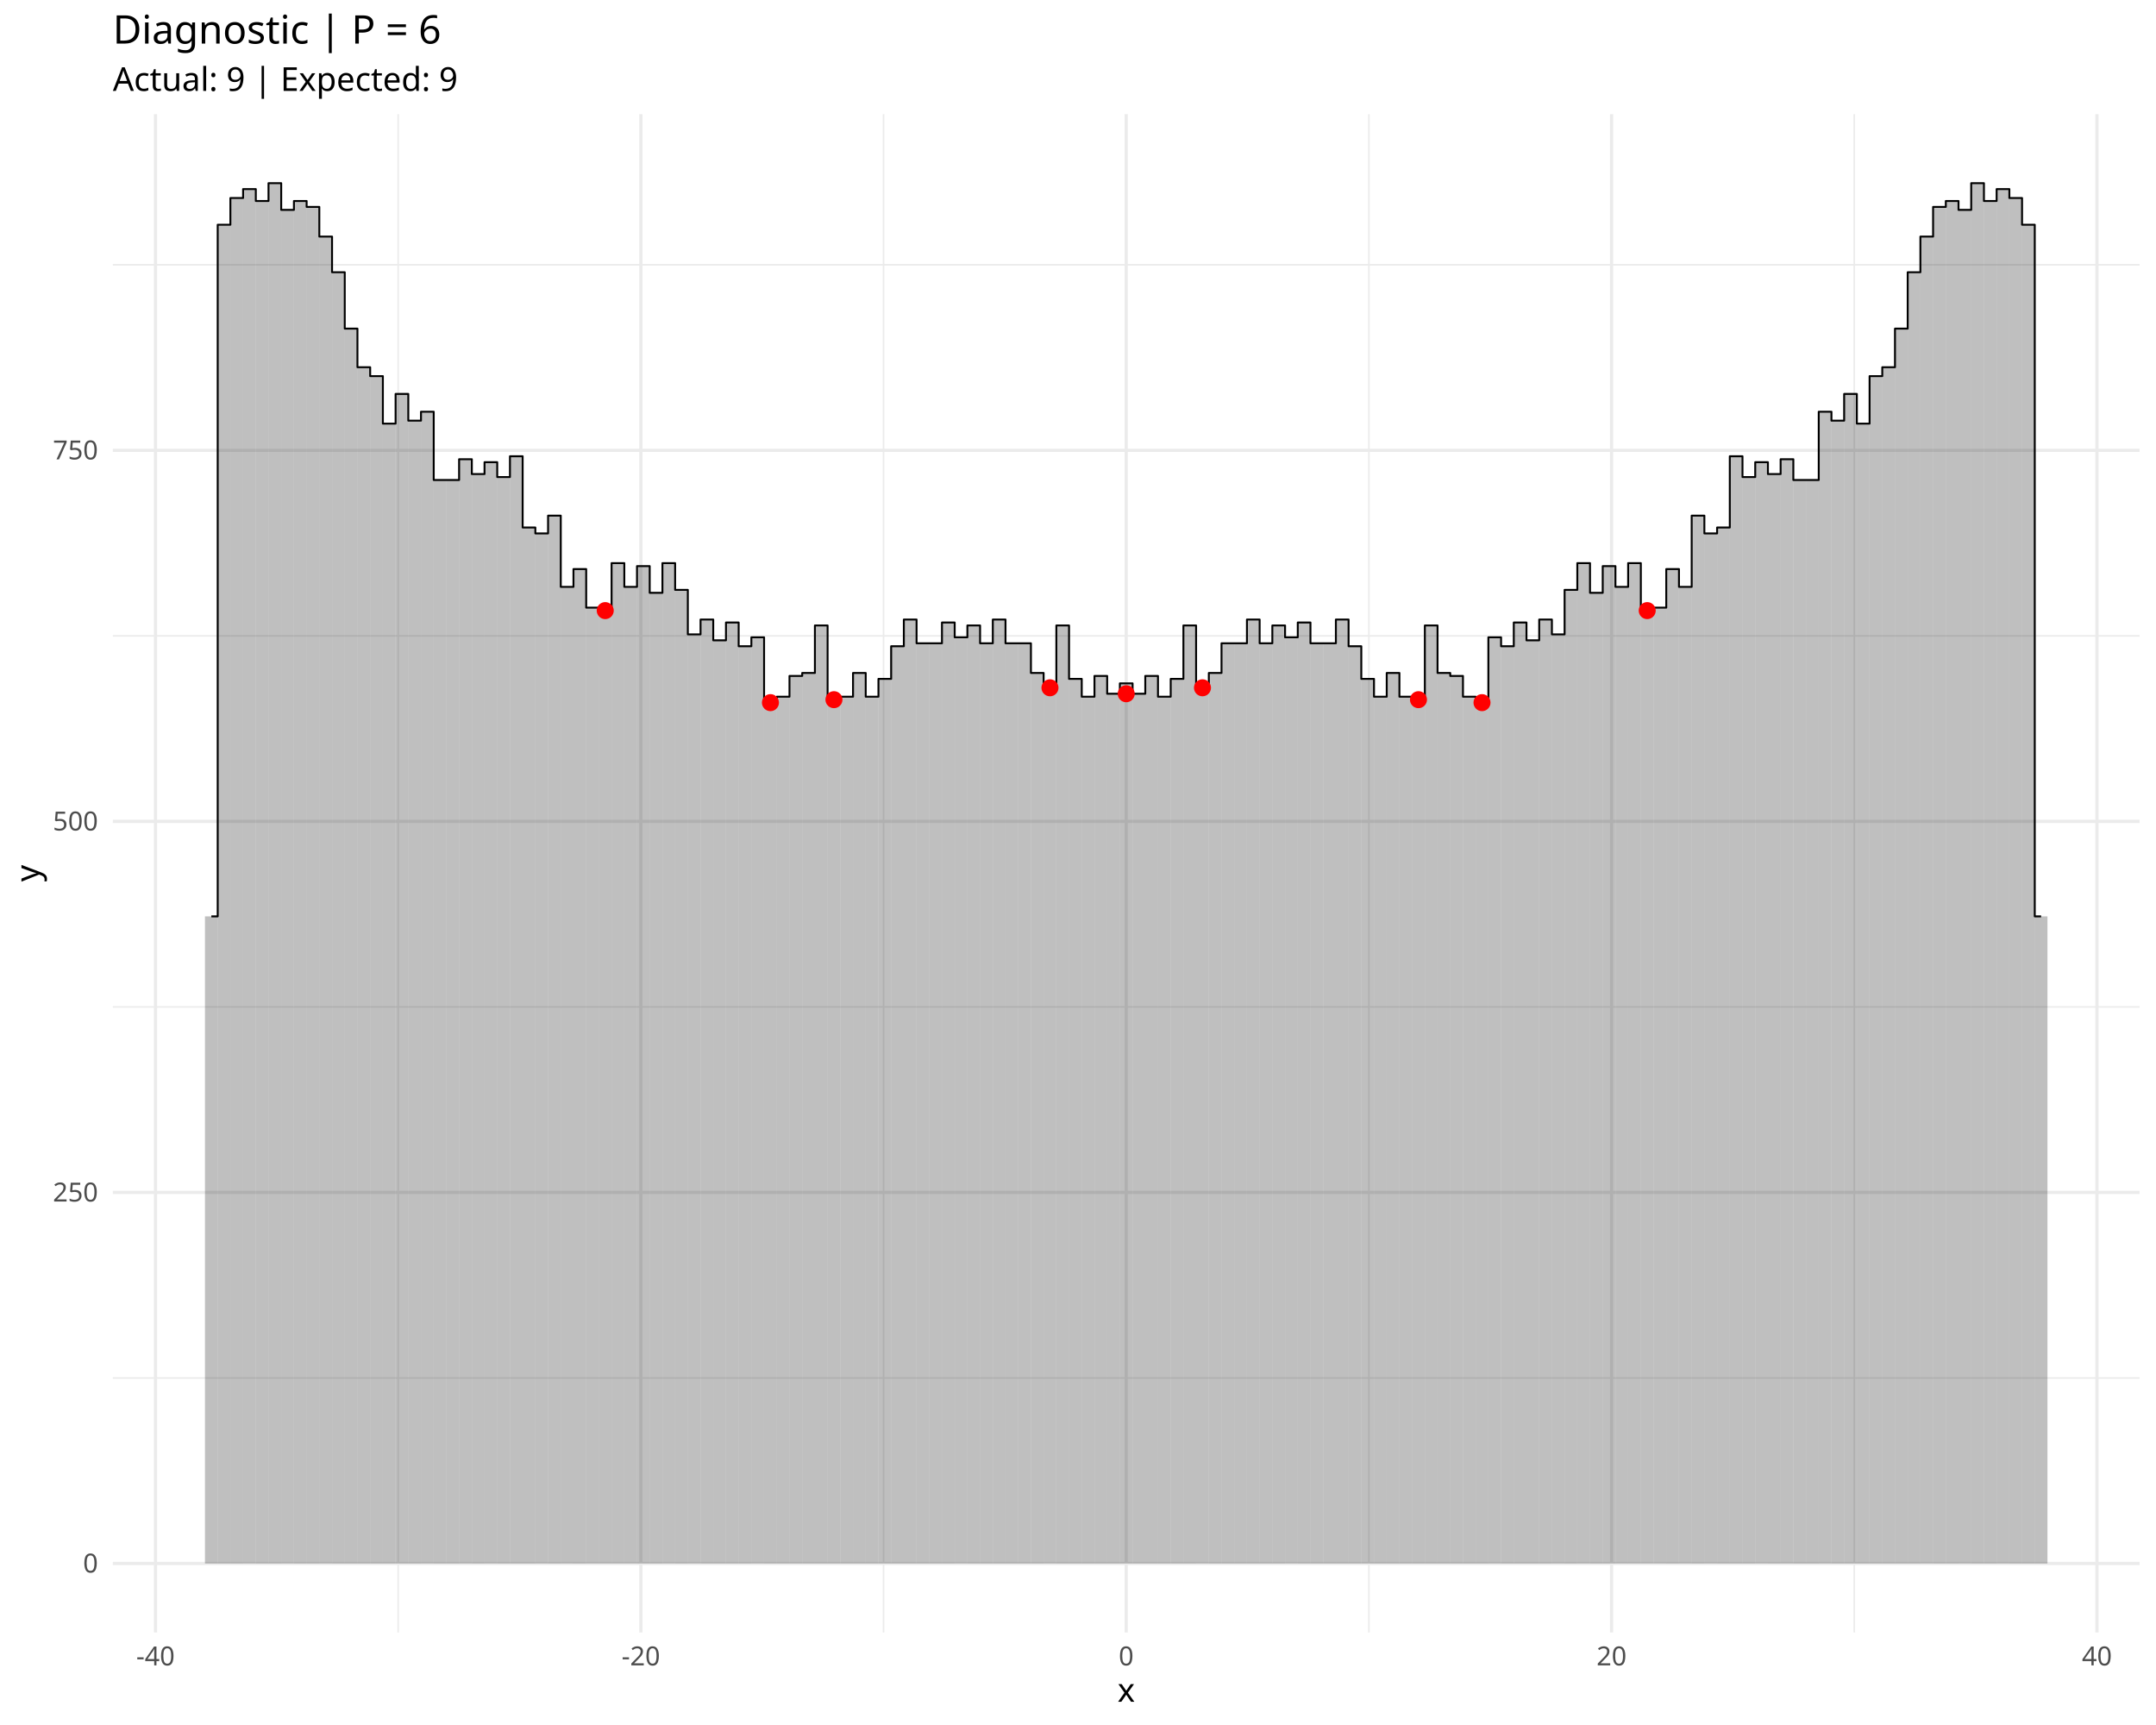
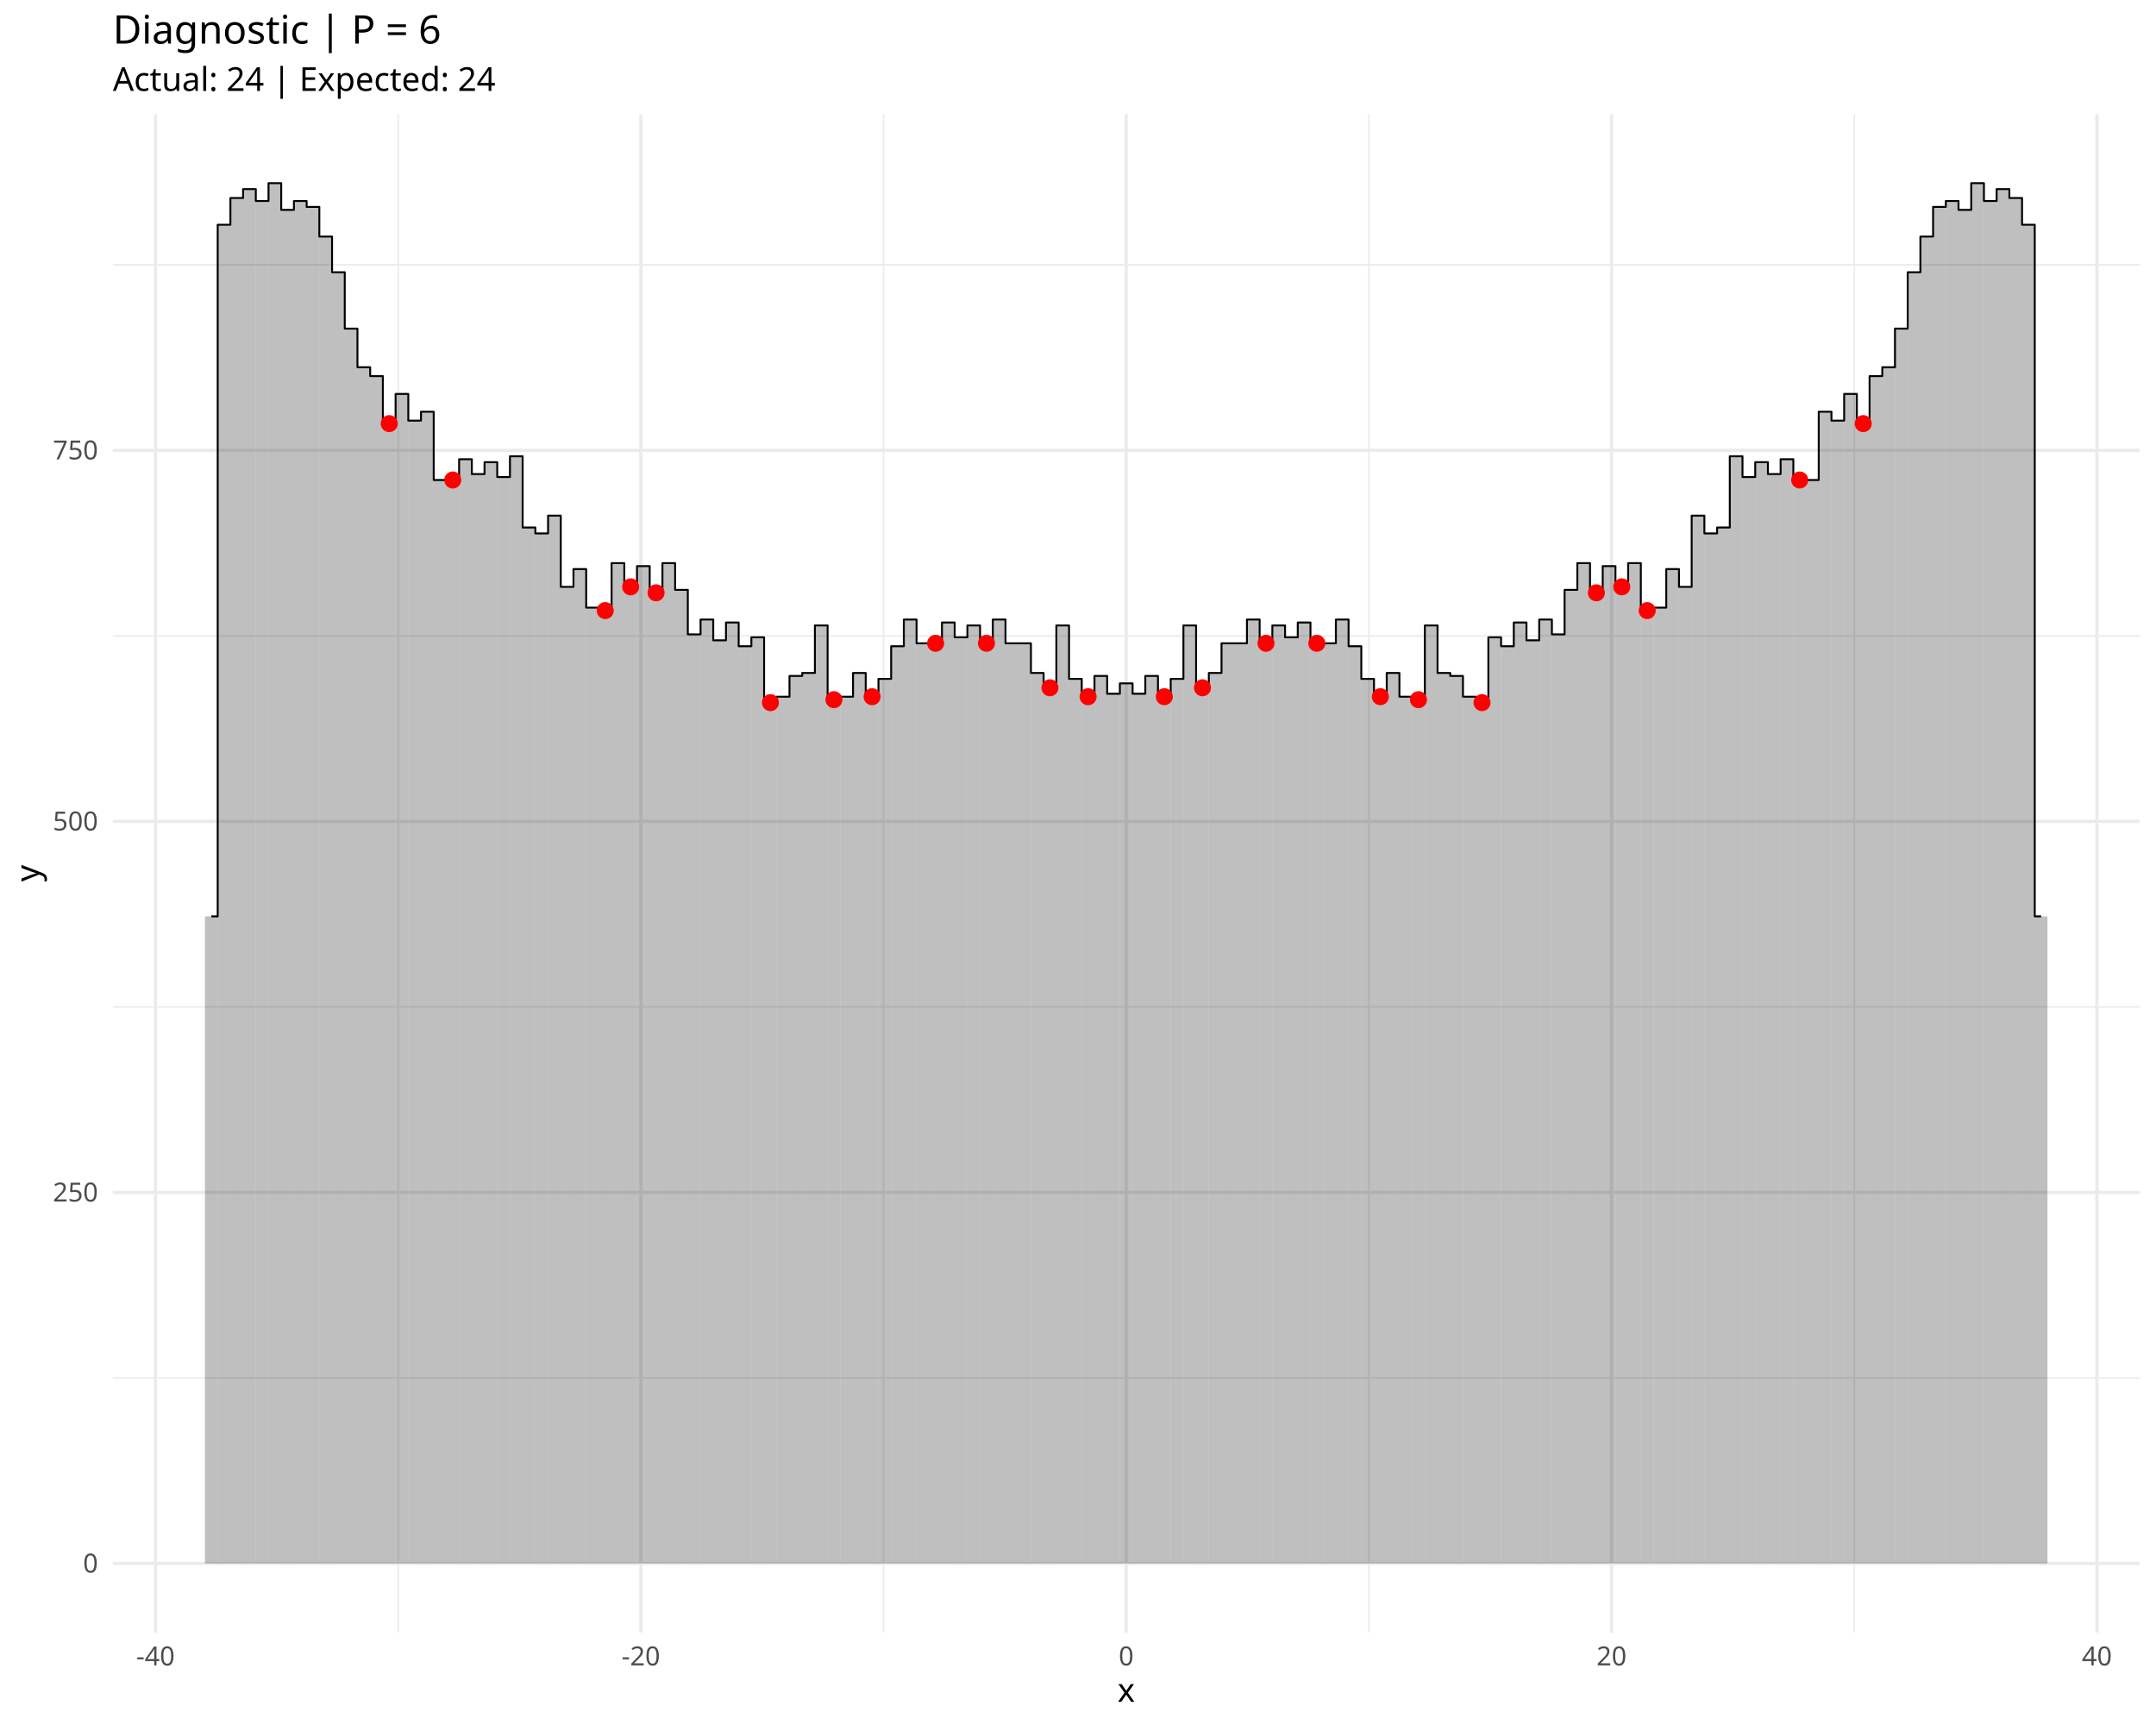
<svg xmlns="http://www.w3.org/2000/svg" class="svglite" data-engine-version="2.0" width="720.00pt" height="576.00pt" viewBox="0 0 720.00 576.00">
  <defs>
    <style type="text/css">
    .svglite line, .svglite polyline, .svglite polygon, .svglite path, .svglite rect, .svglite circle {
      fill: none;
      stroke: #000000;
      stroke-linecap: round;
      stroke-linejoin: round;
      stroke-miterlimit: 10.00;
    }
  </style>
  </defs>
  <rect width="100%" height="100%" style="stroke: none; fill: #FFFFFF;" />
  <defs>
    <clipPath id="cpMC4wMHw3MjAuMDB8MC4wMHw1NzYuMDA=">
      <rect x="0.00" y="0.00" width="720.00" height="576.00" />
    </clipPath>
  </defs>
  <g clip-path="url(#cpMC4wMHw3MjAuMDB8MC4wMHw1NzYuMDA=)">
    <rect x="0.00" y="0.00" width="720.00" height="576.00" style="stroke-width: 1.07; stroke: none; fill: #FFFFFF;" />
  </g>
  <defs>
    <clipPath id="cpMzcuNjl8NzE0LjUyfDM4LjEyfDU0NS4xMQ==">
      <rect x="37.69" y="38.12" width="676.83" height="507.00" />
    </clipPath>
  </defs>
  <g clip-path="url(#cpMzcuNjl8NzE0LjUyfDM4LjEyfDU0NS4xMQ==)">
    <polyline points="37.69,460.12 714.52,460.12 " style="stroke-width: 0.53; stroke: #EBEBEB; stroke-linecap: butt;" />
    <polyline points="37.69,336.22 714.52,336.22 " style="stroke-width: 0.53; stroke: #EBEBEB; stroke-linecap: butt;" />
    <polyline points="37.69,212.32 714.52,212.32 " style="stroke-width: 0.53; stroke: #EBEBEB; stroke-linecap: butt;" />
    <polyline points="37.69,88.42 714.52,88.42 " style="stroke-width: 0.53; stroke: #EBEBEB; stroke-linecap: butt;" />
    <polyline points="132.97,545.11 132.97,38.12 " style="stroke-width: 0.53; stroke: #EBEBEB; stroke-linecap: butt;" />
    <polyline points="295.06,545.11 295.06,38.12 " style="stroke-width: 0.53; stroke: #EBEBEB; stroke-linecap: butt;" />
    <polyline points="457.15,545.11 457.15,38.12 " style="stroke-width: 0.53; stroke: #EBEBEB; stroke-linecap: butt;" />
    <polyline points="619.24,545.11 619.24,38.12 " style="stroke-width: 0.53; stroke: #EBEBEB; stroke-linecap: butt;" />
    <polyline points="37.69,522.07 714.52,522.07 " style="stroke-width: 1.07; stroke: #EBEBEB; stroke-linecap: butt;" />
    <polyline points="37.69,398.17 714.52,398.17 " style="stroke-width: 1.07; stroke: #EBEBEB; stroke-linecap: butt;" />
    <polyline points="37.69,274.27 714.52,274.27 " style="stroke-width: 1.07; stroke: #EBEBEB; stroke-linecap: butt;" />
    <polyline points="37.69,150.37 714.52,150.37 " style="stroke-width: 1.07; stroke: #EBEBEB; stroke-linecap: butt;" />
    <polyline points="51.93,545.11 51.93,38.12 " style="stroke-width: 1.07; stroke: #EBEBEB; stroke-linecap: butt;" />
    <polyline points="214.02,545.11 214.02,38.12 " style="stroke-width: 1.07; stroke: #EBEBEB; stroke-linecap: butt;" />
    <polyline points="376.10,545.11 376.10,38.12 " style="stroke-width: 1.07; stroke: #EBEBEB; stroke-linecap: butt;" />
    <polyline points="538.19,545.11 538.19,38.12 " style="stroke-width: 1.07; stroke: #EBEBEB; stroke-linecap: butt;" />
    <polyline points="700.28,545.11 700.28,38.12 " style="stroke-width: 1.07; stroke: #EBEBEB; stroke-linecap: butt;" />
    <rect x="68.45" y="305.99" width="4.24" height="216.08" style="stroke-width: 1.07; stroke: none; stroke-linecap: butt; stroke-linejoin: miter; fill: #000000; fill-opacity: 0.25;" />
    <rect x="72.70" y="75.04" width="4.24" height="447.03" style="stroke-width: 1.07; stroke: none; stroke-linecap: butt; stroke-linejoin: miter; fill: #000000; fill-opacity: 0.25;" />
    <rect x="76.94" y="66.12" width="4.24" height="455.95" style="stroke-width: 1.07; stroke: none; stroke-linecap: butt; stroke-linejoin: miter; fill: #000000; fill-opacity: 0.25;" />
    <rect x="81.18" y="63.14" width="4.24" height="458.92" style="stroke-width: 1.07; stroke: none; stroke-linecap: butt; stroke-linejoin: miter; fill: #000000; fill-opacity: 0.25;" />
    <rect x="85.43" y="67.11" width="4.24" height="454.96" style="stroke-width: 1.07; stroke: none; stroke-linecap: butt; stroke-linejoin: miter; fill: #000000; fill-opacity: 0.25;" />
    <rect x="89.67" y="61.16" width="4.24" height="460.91" style="stroke-width: 1.07; stroke: none; stroke-linecap: butt; stroke-linejoin: miter; fill: #000000; fill-opacity: 0.25;" />
    <rect x="93.91" y="70.08" width="4.24" height="451.98" style="stroke-width: 1.07; stroke: none; stroke-linecap: butt; stroke-linejoin: miter; fill: #000000; fill-opacity: 0.25;" />
    <rect x="98.16" y="67.11" width="4.24" height="454.96" style="stroke-width: 1.07; stroke: none; stroke-linecap: butt; stroke-linejoin: miter; fill: #000000; fill-opacity: 0.25;" />
    <rect x="102.40" y="69.09" width="4.24" height="452.98" style="stroke-width: 1.07; stroke: none; stroke-linecap: butt; stroke-linejoin: miter; fill: #000000; fill-opacity: 0.25;" />
    <rect x="106.64" y="79.00" width="4.24" height="443.06" style="stroke-width: 1.07; stroke: none; stroke-linecap: butt; stroke-linejoin: miter; fill: #000000; fill-opacity: 0.25;" />
    <rect x="110.89" y="90.90" width="4.24" height="431.17" style="stroke-width: 1.07; stroke: none; stroke-linecap: butt; stroke-linejoin: miter; fill: #000000; fill-opacity: 0.25;" />
    <rect x="115.13" y="109.73" width="4.24" height="412.34" style="stroke-width: 1.07; stroke: none; stroke-linecap: butt; stroke-linejoin: miter; fill: #000000; fill-opacity: 0.25;" />
    <rect x="119.37" y="122.62" width="4.24" height="399.45" style="stroke-width: 1.07; stroke: none; stroke-linecap: butt; stroke-linejoin: miter; fill: #000000; fill-opacity: 0.25;" />
    <rect x="123.62" y="125.59" width="4.24" height="396.48" style="stroke-width: 1.07; stroke: none; stroke-linecap: butt; stroke-linejoin: miter; fill: #000000; fill-opacity: 0.25;" />
    <rect x="127.86" y="141.45" width="4.24" height="380.62" style="stroke-width: 1.07; stroke: none; stroke-linecap: butt; stroke-linejoin: miter; fill: #000000; fill-opacity: 0.25;" />
    <rect x="132.11" y="131.54" width="4.24" height="390.53" style="stroke-width: 1.07; stroke: none; stroke-linecap: butt; stroke-linejoin: miter; fill: #000000; fill-opacity: 0.25;" />
    <rect x="136.35" y="140.46" width="4.24" height="381.61" style="stroke-width: 1.07; stroke: none; stroke-linecap: butt; stroke-linejoin: miter; fill: #000000; fill-opacity: 0.25;" />
    <rect x="140.59" y="137.48" width="4.24" height="384.58" style="stroke-width: 1.07; stroke: none; stroke-linecap: butt; stroke-linejoin: miter; fill: #000000; fill-opacity: 0.25;" />
    <rect x="144.84" y="160.28" width="4.24" height="361.79" style="stroke-width: 1.07; stroke: none; stroke-linecap: butt; stroke-linejoin: miter; fill: #000000; fill-opacity: 0.25;" />
    <rect x="149.08" y="160.28" width="4.24" height="361.79" style="stroke-width: 1.07; stroke: none; stroke-linecap: butt; stroke-linejoin: miter; fill: #000000; fill-opacity: 0.25;" />
    <rect x="153.32" y="153.34" width="4.24" height="368.72" style="stroke-width: 1.07; stroke: none; stroke-linecap: butt; stroke-linejoin: miter; fill: #000000; fill-opacity: 0.25;" />
    <rect x="157.57" y="158.30" width="4.24" height="363.77" style="stroke-width: 1.07; stroke: none; stroke-linecap: butt; stroke-linejoin: miter; fill: #000000; fill-opacity: 0.25;" />
    <rect x="161.81" y="154.33" width="4.24" height="367.73" style="stroke-width: 1.07; stroke: none; stroke-linecap: butt; stroke-linejoin: miter; fill: #000000; fill-opacity: 0.25;" />
    <rect x="166.05" y="159.29" width="4.24" height="362.78" style="stroke-width: 1.07; stroke: none; stroke-linecap: butt; stroke-linejoin: miter; fill: #000000; fill-opacity: 0.25;" />
    <rect x="170.30" y="152.35" width="4.24" height="369.72" style="stroke-width: 1.07; stroke: none; stroke-linecap: butt; stroke-linejoin: miter; fill: #000000; fill-opacity: 0.25;" />
    <rect x="174.54" y="176.14" width="4.24" height="345.93" style="stroke-width: 1.07; stroke: none; stroke-linecap: butt; stroke-linejoin: miter; fill: #000000; fill-opacity: 0.25;" />
    <rect x="178.78" y="178.12" width="4.24" height="343.94" style="stroke-width: 1.07; stroke: none; stroke-linecap: butt; stroke-linejoin: miter; fill: #000000; fill-opacity: 0.25;" />
    <rect x="183.03" y="172.18" width="4.24" height="349.89" style="stroke-width: 1.07; stroke: none; stroke-linecap: butt; stroke-linejoin: miter; fill: #000000; fill-opacity: 0.25;" />
    <rect x="187.27" y="195.96" width="4.24" height="326.10" style="stroke-width: 1.07; stroke: none; stroke-linecap: butt; stroke-linejoin: miter; fill: #000000; fill-opacity: 0.25;" />
    <rect x="191.51" y="190.02" width="4.24" height="332.05" style="stroke-width: 1.07; stroke: none; stroke-linecap: butt; stroke-linejoin: miter; fill: #000000; fill-opacity: 0.25;" />
    <rect x="195.76" y="202.90" width="4.24" height="319.16" style="stroke-width: 1.07; stroke: none; stroke-linecap: butt; stroke-linejoin: miter; fill: #000000; fill-opacity: 0.25;" />
    <rect x="200.00" y="203.89" width="4.24" height="318.17" style="stroke-width: 1.07; stroke: none; stroke-linecap: butt; stroke-linejoin: miter; fill: #000000; fill-opacity: 0.25;" />
    <rect x="204.24" y="188.03" width="4.24" height="334.03" style="stroke-width: 1.07; stroke: none; stroke-linecap: butt; stroke-linejoin: miter; fill: #000000; fill-opacity: 0.25;" />
    <rect x="208.49" y="195.96" width="4.24" height="326.10" style="stroke-width: 1.07; stroke: none; stroke-linecap: butt; stroke-linejoin: miter; fill: #000000; fill-opacity: 0.25;" />
    <rect x="212.73" y="189.03" width="4.24" height="333.04" style="stroke-width: 1.07; stroke: none; stroke-linecap: butt; stroke-linejoin: miter; fill: #000000; fill-opacity: 0.25;" />
    <rect x="216.97" y="197.95" width="4.24" height="324.12" style="stroke-width: 1.07; stroke: none; stroke-linecap: butt; stroke-linejoin: miter; fill: #000000; fill-opacity: 0.25;" />
    <rect x="221.22" y="188.03" width="4.24" height="334.03" style="stroke-width: 1.07; stroke: none; stroke-linecap: butt; stroke-linejoin: miter; fill: #000000; fill-opacity: 0.25;" />
    <rect x="225.46" y="196.96" width="4.24" height="325.11" style="stroke-width: 1.07; stroke: none; stroke-linecap: butt; stroke-linejoin: miter; fill: #000000; fill-opacity: 0.25;" />
    <rect x="229.70" y="211.82" width="4.24" height="310.24" style="stroke-width: 1.07; stroke: none; stroke-linecap: butt; stroke-linejoin: miter; fill: #000000; fill-opacity: 0.25;" />
    <rect x="233.95" y="206.87" width="4.24" height="315.20" style="stroke-width: 1.07; stroke: none; stroke-linecap: butt; stroke-linejoin: miter; fill: #000000; fill-opacity: 0.25;" />
    <rect x="238.19" y="213.81" width="4.24" height="308.26" style="stroke-width: 1.07; stroke: none; stroke-linecap: butt; stroke-linejoin: miter; fill: #000000; fill-opacity: 0.25;" />
    <rect x="242.44" y="207.86" width="4.24" height="314.21" style="stroke-width: 1.07; stroke: none; stroke-linecap: butt; stroke-linejoin: miter; fill: #000000; fill-opacity: 0.25;" />
    <rect x="246.68" y="215.79" width="4.24" height="306.28" style="stroke-width: 1.07; stroke: none; stroke-linecap: butt; stroke-linejoin: miter; fill: #000000; fill-opacity: 0.25;" />
    <rect x="250.92" y="212.81" width="4.24" height="309.25" style="stroke-width: 1.07; stroke: none; stroke-linecap: butt; stroke-linejoin: miter; fill: #000000; fill-opacity: 0.25;" />
    <rect x="255.17" y="234.62" width="4.24" height="287.45" style="stroke-width: 1.07; stroke: none; stroke-linecap: butt; stroke-linejoin: miter; fill: #000000; fill-opacity: 0.25;" />
    <rect x="259.41" y="232.64" width="4.24" height="289.43" style="stroke-width: 1.07; stroke: none; stroke-linecap: butt; stroke-linejoin: miter; fill: #000000; fill-opacity: 0.25;" />
    <rect x="263.65" y="225.70" width="4.24" height="296.37" style="stroke-width: 1.07; stroke: none; stroke-linecap: butt; stroke-linejoin: miter; fill: #000000; fill-opacity: 0.25;" />
    <rect x="267.90" y="224.71" width="4.24" height="297.36" style="stroke-width: 1.07; stroke: none; stroke-linecap: butt; stroke-linejoin: miter; fill: #000000; fill-opacity: 0.25;" />
    <rect x="272.14" y="208.85" width="4.24" height="313.22" style="stroke-width: 1.07; stroke: none; stroke-linecap: butt; stroke-linejoin: miter; fill: #000000; fill-opacity: 0.25;" />
    <rect x="276.38" y="233.63" width="4.24" height="288.44" style="stroke-width: 1.07; stroke: none; stroke-linecap: butt; stroke-linejoin: miter; fill: #000000; fill-opacity: 0.25;" />
    <rect x="280.63" y="232.64" width="4.24" height="289.43" style="stroke-width: 1.07; stroke: none; stroke-linecap: butt; stroke-linejoin: miter; fill: #000000; fill-opacity: 0.25;" />
    <rect x="284.87" y="224.71" width="4.24" height="297.36" style="stroke-width: 1.07; stroke: none; stroke-linecap: butt; stroke-linejoin: miter; fill: #000000; fill-opacity: 0.25;" />
    <rect x="289.11" y="232.64" width="4.24" height="289.43" style="stroke-width: 1.07; stroke: none; stroke-linecap: butt; stroke-linejoin: miter; fill: #000000; fill-opacity: 0.25;" />
    <rect x="293.36" y="226.69" width="4.24" height="295.38" style="stroke-width: 1.07; stroke: none; stroke-linecap: butt; stroke-linejoin: miter; fill: #000000; fill-opacity: 0.25;" />
    <rect x="297.60" y="215.79" width="4.24" height="306.28" style="stroke-width: 1.07; stroke: none; stroke-linecap: butt; stroke-linejoin: miter; fill: #000000; fill-opacity: 0.25;" />
    <rect x="301.84" y="206.87" width="4.24" height="315.20" style="stroke-width: 1.07; stroke: none; stroke-linecap: butt; stroke-linejoin: miter; fill: #000000; fill-opacity: 0.25;" />
    <rect x="306.09" y="214.80" width="4.24" height="307.27" style="stroke-width: 1.07; stroke: none; stroke-linecap: butt; stroke-linejoin: miter; fill: #000000; fill-opacity: 0.25;" />
    <rect x="310.33" y="214.80" width="4.24" height="307.27" style="stroke-width: 1.07; stroke: none; stroke-linecap: butt; stroke-linejoin: miter; fill: #000000; fill-opacity: 0.25;" />
    <rect x="314.57" y="207.86" width="4.24" height="314.21" style="stroke-width: 1.07; stroke: none; stroke-linecap: butt; stroke-linejoin: miter; fill: #000000; fill-opacity: 0.25;" />
    <rect x="318.82" y="212.81" width="4.24" height="309.25" style="stroke-width: 1.07; stroke: none; stroke-linecap: butt; stroke-linejoin: miter; fill: #000000; fill-opacity: 0.25;" />
    <rect x="323.06" y="208.85" width="4.24" height="313.22" style="stroke-width: 1.07; stroke: none; stroke-linecap: butt; stroke-linejoin: miter; fill: #000000; fill-opacity: 0.25;" />
    <rect x="327.30" y="214.80" width="4.24" height="307.27" style="stroke-width: 1.07; stroke: none; stroke-linecap: butt; stroke-linejoin: miter; fill: #000000; fill-opacity: 0.25;" />
    <rect x="331.55" y="206.87" width="4.24" height="315.20" style="stroke-width: 1.07; stroke: none; stroke-linecap: butt; stroke-linejoin: miter; fill: #000000; fill-opacity: 0.25;" />
    <rect x="335.79" y="214.80" width="4.24" height="307.27" style="stroke-width: 1.07; stroke: none; stroke-linecap: butt; stroke-linejoin: miter; fill: #000000; fill-opacity: 0.25;" />
    <rect x="340.03" y="214.80" width="4.24" height="307.27" style="stroke-width: 1.07; stroke: none; stroke-linecap: butt; stroke-linejoin: miter; fill: #000000; fill-opacity: 0.25;" />
    <rect x="344.28" y="224.71" width="4.24" height="297.36" style="stroke-width: 1.07; stroke: none; stroke-linecap: butt; stroke-linejoin: miter; fill: #000000; fill-opacity: 0.25;" />
    <rect x="348.52" y="229.66" width="4.24" height="292.40" style="stroke-width: 1.07; stroke: none; stroke-linecap: butt; stroke-linejoin: miter; fill: #000000; fill-opacity: 0.25;" />
    <rect x="352.77" y="208.85" width="4.24" height="313.22" style="stroke-width: 1.07; stroke: none; stroke-linecap: butt; stroke-linejoin: miter; fill: #000000; fill-opacity: 0.25;" />
    <rect x="357.01" y="226.69" width="4.24" height="295.38" style="stroke-width: 1.07; stroke: none; stroke-linecap: butt; stroke-linejoin: miter; fill: #000000; fill-opacity: 0.25;" />
    <rect x="361.25" y="232.64" width="4.24" height="289.43" style="stroke-width: 1.07; stroke: none; stroke-linecap: butt; stroke-linejoin: miter; fill: #000000; fill-opacity: 0.25;" />
    <rect x="365.50" y="225.70" width="4.24" height="296.37" style="stroke-width: 1.07; stroke: none; stroke-linecap: butt; stroke-linejoin: miter; fill: #000000; fill-opacity: 0.25;" />
    <rect x="369.74" y="231.65" width="4.24" height="290.42" style="stroke-width: 1.07; stroke: none; stroke-linecap: butt; stroke-linejoin: miter; fill: #000000; fill-opacity: 0.25;" />
    <rect x="373.98" y="228.18" width="4.24" height="293.89" style="stroke-width: 1.07; stroke: none; stroke-linecap: butt; stroke-linejoin: miter; fill: #000000; fill-opacity: 0.25;" />
    <rect x="378.23" y="231.65" width="4.24" height="290.42" style="stroke-width: 1.07; stroke: none; stroke-linecap: butt; stroke-linejoin: miter; fill: #000000; fill-opacity: 0.25;" />
    <rect x="382.47" y="225.70" width="4.24" height="296.37" style="stroke-width: 1.07; stroke: none; stroke-linecap: butt; stroke-linejoin: miter; fill: #000000; fill-opacity: 0.25;" />
    <rect x="386.71" y="232.64" width="4.24" height="289.43" style="stroke-width: 1.07; stroke: none; stroke-linecap: butt; stroke-linejoin: miter; fill: #000000; fill-opacity: 0.25;" />
    <rect x="390.96" y="226.69" width="4.24" height="295.38" style="stroke-width: 1.07; stroke: none; stroke-linecap: butt; stroke-linejoin: miter; fill: #000000; fill-opacity: 0.25;" />
    <rect x="395.20" y="208.85" width="4.24" height="313.22" style="stroke-width: 1.07; stroke: none; stroke-linecap: butt; stroke-linejoin: miter; fill: #000000; fill-opacity: 0.25;" />
    <rect x="399.44" y="229.66" width="4.24" height="292.40" style="stroke-width: 1.07; stroke: none; stroke-linecap: butt; stroke-linejoin: miter; fill: #000000; fill-opacity: 0.25;" />
    <rect x="403.69" y="224.71" width="4.24" height="297.36" style="stroke-width: 1.07; stroke: none; stroke-linecap: butt; stroke-linejoin: miter; fill: #000000; fill-opacity: 0.25;" />
    <rect x="407.93" y="214.80" width="4.24" height="307.27" style="stroke-width: 1.07; stroke: none; stroke-linecap: butt; stroke-linejoin: miter; fill: #000000; fill-opacity: 0.25;" />
    <rect x="412.17" y="214.80" width="4.24" height="307.27" style="stroke-width: 1.07; stroke: none; stroke-linecap: butt; stroke-linejoin: miter; fill: #000000; fill-opacity: 0.25;" />
    <rect x="416.42" y="206.87" width="4.24" height="315.20" style="stroke-width: 1.07; stroke: none; stroke-linecap: butt; stroke-linejoin: miter; fill: #000000; fill-opacity: 0.25;" />
    <rect x="420.66" y="214.80" width="4.24" height="307.27" style="stroke-width: 1.07; stroke: none; stroke-linecap: butt; stroke-linejoin: miter; fill: #000000; fill-opacity: 0.25;" />
    <rect x="424.90" y="208.85" width="4.24" height="313.22" style="stroke-width: 1.07; stroke: none; stroke-linecap: butt; stroke-linejoin: miter; fill: #000000; fill-opacity: 0.25;" />
    <rect x="429.15" y="212.81" width="4.24" height="309.25" style="stroke-width: 1.07; stroke: none; stroke-linecap: butt; stroke-linejoin: miter; fill: #000000; fill-opacity: 0.25;" />
    <rect x="433.39" y="207.86" width="4.24" height="314.21" style="stroke-width: 1.07; stroke: none; stroke-linecap: butt; stroke-linejoin: miter; fill: #000000; fill-opacity: 0.25;" />
    <rect x="437.63" y="214.80" width="4.24" height="307.27" style="stroke-width: 1.07; stroke: none; stroke-linecap: butt; stroke-linejoin: miter; fill: #000000; fill-opacity: 0.25;" />
    <rect x="441.88" y="214.80" width="4.24" height="307.27" style="stroke-width: 1.07; stroke: none; stroke-linecap: butt; stroke-linejoin: miter; fill: #000000; fill-opacity: 0.25;" />
    <rect x="446.12" y="206.87" width="4.24" height="315.20" style="stroke-width: 1.07; stroke: none; stroke-linecap: butt; stroke-linejoin: miter; fill: #000000; fill-opacity: 0.25;" />
    <rect x="450.36" y="215.79" width="4.24" height="306.28" style="stroke-width: 1.07; stroke: none; stroke-linecap: butt; stroke-linejoin: miter; fill: #000000; fill-opacity: 0.25;" />
    <rect x="454.61" y="226.69" width="4.24" height="295.38" style="stroke-width: 1.07; stroke: none; stroke-linecap: butt; stroke-linejoin: miter; fill: #000000; fill-opacity: 0.25;" />
    <rect x="458.85" y="232.64" width="4.24" height="289.43" style="stroke-width: 1.07; stroke: none; stroke-linecap: butt; stroke-linejoin: miter; fill: #000000; fill-opacity: 0.25;" />
    <rect x="463.10" y="224.71" width="4.24" height="297.36" style="stroke-width: 1.07; stroke: none; stroke-linecap: butt; stroke-linejoin: miter; fill: #000000; fill-opacity: 0.25;" />
    <rect x="467.34" y="232.64" width="4.24" height="289.43" style="stroke-width: 1.07; stroke: none; stroke-linecap: butt; stroke-linejoin: miter; fill: #000000; fill-opacity: 0.25;" />
    <rect x="471.58" y="233.63" width="4.24" height="288.44" style="stroke-width: 1.07; stroke: none; stroke-linecap: butt; stroke-linejoin: miter; fill: #000000; fill-opacity: 0.25;" />
    <rect x="475.83" y="208.85" width="4.24" height="313.22" style="stroke-width: 1.07; stroke: none; stroke-linecap: butt; stroke-linejoin: miter; fill: #000000; fill-opacity: 0.25;" />
    <rect x="480.07" y="224.71" width="4.24" height="297.36" style="stroke-width: 1.07; stroke: none; stroke-linecap: butt; stroke-linejoin: miter; fill: #000000; fill-opacity: 0.25;" />
    <rect x="484.31" y="225.70" width="4.24" height="296.37" style="stroke-width: 1.07; stroke: none; stroke-linecap: butt; stroke-linejoin: miter; fill: #000000; fill-opacity: 0.25;" />
    <rect x="488.56" y="232.64" width="4.24" height="289.43" style="stroke-width: 1.07; stroke: none; stroke-linecap: butt; stroke-linejoin: miter; fill: #000000; fill-opacity: 0.25;" />
    <rect x="492.80" y="234.62" width="4.24" height="287.45" style="stroke-width: 1.07; stroke: none; stroke-linecap: butt; stroke-linejoin: miter; fill: #000000; fill-opacity: 0.25;" />
    <rect x="497.04" y="212.81" width="4.24" height="309.25" style="stroke-width: 1.07; stroke: none; stroke-linecap: butt; stroke-linejoin: miter; fill: #000000; fill-opacity: 0.25;" />
    <rect x="501.29" y="215.79" width="4.24" height="306.28" style="stroke-width: 1.07; stroke: none; stroke-linecap: butt; stroke-linejoin: miter; fill: #000000; fill-opacity: 0.25;" />
    <rect x="505.53" y="207.86" width="4.24" height="314.21" style="stroke-width: 1.07; stroke: none; stroke-linecap: butt; stroke-linejoin: miter; fill: #000000; fill-opacity: 0.25;" />
    <rect x="509.77" y="213.81" width="4.24" height="308.26" style="stroke-width: 1.07; stroke: none; stroke-linecap: butt; stroke-linejoin: miter; fill: #000000; fill-opacity: 0.25;" />
    <rect x="514.02" y="206.87" width="4.24" height="315.20" style="stroke-width: 1.07; stroke: none; stroke-linecap: butt; stroke-linejoin: miter; fill: #000000; fill-opacity: 0.25;" />
    <rect x="518.26" y="211.82" width="4.24" height="310.24" style="stroke-width: 1.07; stroke: none; stroke-linecap: butt; stroke-linejoin: miter; fill: #000000; fill-opacity: 0.25;" />
    <rect x="522.50" y="196.96" width="4.24" height="325.11" style="stroke-width: 1.07; stroke: none; stroke-linecap: butt; stroke-linejoin: miter; fill: #000000; fill-opacity: 0.25;" />
    <rect x="526.75" y="188.03" width="4.24" height="334.03" style="stroke-width: 1.07; stroke: none; stroke-linecap: butt; stroke-linejoin: miter; fill: #000000; fill-opacity: 0.25;" />
    <rect x="530.99" y="197.95" width="4.24" height="324.12" style="stroke-width: 1.07; stroke: none; stroke-linecap: butt; stroke-linejoin: miter; fill: #000000; fill-opacity: 0.25;" />
    <rect x="535.23" y="189.03" width="4.24" height="333.04" style="stroke-width: 1.07; stroke: none; stroke-linecap: butt; stroke-linejoin: miter; fill: #000000; fill-opacity: 0.25;" />
    <rect x="539.48" y="195.96" width="4.24" height="326.10" style="stroke-width: 1.07; stroke: none; stroke-linecap: butt; stroke-linejoin: miter; fill: #000000; fill-opacity: 0.25;" />
    <rect x="543.72" y="188.03" width="4.24" height="334.03" style="stroke-width: 1.07; stroke: none; stroke-linecap: butt; stroke-linejoin: miter; fill: #000000; fill-opacity: 0.25;" />
    <rect x="547.96" y="203.89" width="4.24" height="318.17" style="stroke-width: 1.07; stroke: none; stroke-linecap: butt; stroke-linejoin: miter; fill: #000000; fill-opacity: 0.25;" />
    <rect x="552.21" y="202.90" width="4.24" height="319.16" style="stroke-width: 1.07; stroke: none; stroke-linecap: butt; stroke-linejoin: miter; fill: #000000; fill-opacity: 0.25;" />
    <rect x="556.45" y="190.02" width="4.24" height="332.05" style="stroke-width: 1.07; stroke: none; stroke-linecap: butt; stroke-linejoin: miter; fill: #000000; fill-opacity: 0.25;" />
    <rect x="560.70" y="195.96" width="4.24" height="326.10" style="stroke-width: 1.07; stroke: none; stroke-linecap: butt; stroke-linejoin: miter; fill: #000000; fill-opacity: 0.25;" />
    <rect x="564.94" y="172.18" width="4.24" height="349.89" style="stroke-width: 1.07; stroke: none; stroke-linecap: butt; stroke-linejoin: miter; fill: #000000; fill-opacity: 0.25;" />
    <rect x="569.18" y="178.12" width="4.24" height="343.94" style="stroke-width: 1.07; stroke: none; stroke-linecap: butt; stroke-linejoin: miter; fill: #000000; fill-opacity: 0.25;" />
    <rect x="573.43" y="176.14" width="4.24" height="345.93" style="stroke-width: 1.07; stroke: none; stroke-linecap: butt; stroke-linejoin: miter; fill: #000000; fill-opacity: 0.25;" />
    <rect x="577.67" y="152.35" width="4.24" height="369.72" style="stroke-width: 1.07; stroke: none; stroke-linecap: butt; stroke-linejoin: miter; fill: #000000; fill-opacity: 0.25;" />
    <rect x="581.91" y="159.29" width="4.24" height="362.78" style="stroke-width: 1.07; stroke: none; stroke-linecap: butt; stroke-linejoin: miter; fill: #000000; fill-opacity: 0.25;" />
    <rect x="586.16" y="154.33" width="4.24" height="367.73" style="stroke-width: 1.07; stroke: none; stroke-linecap: butt; stroke-linejoin: miter; fill: #000000; fill-opacity: 0.25;" />
    <rect x="590.40" y="158.30" width="4.24" height="363.77" style="stroke-width: 1.07; stroke: none; stroke-linecap: butt; stroke-linejoin: miter; fill: #000000; fill-opacity: 0.25;" />
    <rect x="594.64" y="153.34" width="4.24" height="368.72" style="stroke-width: 1.07; stroke: none; stroke-linecap: butt; stroke-linejoin: miter; fill: #000000; fill-opacity: 0.25;" />
    <rect x="598.89" y="160.28" width="4.24" height="361.79" style="stroke-width: 1.07; stroke: none; stroke-linecap: butt; stroke-linejoin: miter; fill: #000000; fill-opacity: 0.25;" />
    <rect x="603.13" y="160.28" width="4.24" height="361.79" style="stroke-width: 1.07; stroke: none; stroke-linecap: butt; stroke-linejoin: miter; fill: #000000; fill-opacity: 0.25;" />
    <rect x="607.37" y="137.48" width="4.24" height="384.58" style="stroke-width: 1.07; stroke: none; stroke-linecap: butt; stroke-linejoin: miter; fill: #000000; fill-opacity: 0.25;" />
    <rect x="611.62" y="140.46" width="4.24" height="381.61" style="stroke-width: 1.07; stroke: none; stroke-linecap: butt; stroke-linejoin: miter; fill: #000000; fill-opacity: 0.25;" />
    <rect x="615.86" y="131.54" width="4.24" height="390.53" style="stroke-width: 1.07; stroke: none; stroke-linecap: butt; stroke-linejoin: miter; fill: #000000; fill-opacity: 0.25;" />
    <rect x="620.10" y="141.45" width="4.24" height="380.62" style="stroke-width: 1.07; stroke: none; stroke-linecap: butt; stroke-linejoin: miter; fill: #000000; fill-opacity: 0.25;" />
    <rect x="624.35" y="125.59" width="4.24" height="396.48" style="stroke-width: 1.07; stroke: none; stroke-linecap: butt; stroke-linejoin: miter; fill: #000000; fill-opacity: 0.25;" />
    <rect x="628.59" y="122.62" width="4.24" height="399.45" style="stroke-width: 1.07; stroke: none; stroke-linecap: butt; stroke-linejoin: miter; fill: #000000; fill-opacity: 0.25;" />
    <rect x="632.83" y="109.73" width="4.24" height="412.34" style="stroke-width: 1.07; stroke: none; stroke-linecap: butt; stroke-linejoin: miter; fill: #000000; fill-opacity: 0.25;" />
    <rect x="637.08" y="90.90" width="4.24" height="431.17" style="stroke-width: 1.07; stroke: none; stroke-linecap: butt; stroke-linejoin: miter; fill: #000000; fill-opacity: 0.25;" />
    <rect x="641.32" y="79.00" width="4.24" height="443.06" style="stroke-width: 1.07; stroke: none; stroke-linecap: butt; stroke-linejoin: miter; fill: #000000; fill-opacity: 0.25;" />
    <rect x="645.56" y="69.09" width="4.24" height="452.98" style="stroke-width: 1.07; stroke: none; stroke-linecap: butt; stroke-linejoin: miter; fill: #000000; fill-opacity: 0.25;" />
    <rect x="649.81" y="67.11" width="4.24" height="454.96" style="stroke-width: 1.07; stroke: none; stroke-linecap: butt; stroke-linejoin: miter; fill: #000000; fill-opacity: 0.25;" />
    <rect x="654.05" y="70.08" width="4.24" height="451.98" style="stroke-width: 1.07; stroke: none; stroke-linecap: butt; stroke-linejoin: miter; fill: #000000; fill-opacity: 0.25;" />
    <rect x="658.29" y="61.16" width="4.24" height="460.91" style="stroke-width: 1.07; stroke: none; stroke-linecap: butt; stroke-linejoin: miter; fill: #000000; fill-opacity: 0.25;" />
    <rect x="662.54" y="67.11" width="4.24" height="454.96" style="stroke-width: 1.07; stroke: none; stroke-linecap: butt; stroke-linejoin: miter; fill: #000000; fill-opacity: 0.25;" />
    <rect x="666.78" y="63.14" width="4.24" height="458.92" style="stroke-width: 1.07; stroke: none; stroke-linecap: butt; stroke-linejoin: miter; fill: #000000; fill-opacity: 0.25;" />
    <rect x="671.03" y="66.12" width="4.24" height="455.95" style="stroke-width: 1.07; stroke: none; stroke-linecap: butt; stroke-linejoin: miter; fill: #000000; fill-opacity: 0.25;" />
    <rect x="675.27" y="75.04" width="4.24" height="447.03" style="stroke-width: 1.07; stroke: none; stroke-linecap: butt; stroke-linejoin: miter; fill: #000000; fill-opacity: 0.25;" />
    <rect x="679.51" y="305.99" width="4.24" height="216.08" style="stroke-width: 1.07; stroke: none; stroke-linecap: butt; stroke-linejoin: miter; fill: #000000; fill-opacity: 0.25;" />
    <polyline points="70.58,305.99 72.70,305.99 72.70,75.04 76.94,75.04 76.94,66.12 81.18,66.12 81.18,63.14 85.43,63.14 85.43,67.11 89.67,67.11 89.67,61.16 93.91,61.16 93.91,70.08 98.16,70.08 98.16,67.11 102.40,67.11 102.40,69.09 106.64,69.09 106.64,79.00 110.89,79.00 110.89,90.90 115.13,90.90 115.13,109.73 119.37,109.73 119.37,122.62 123.62,122.62 123.62,125.59 127.86,125.59 127.86,141.45 132.11,141.45 132.11,131.54 136.35,131.54 136.35,140.46 140.59,140.46 140.59,137.48 144.84,137.48 144.84,160.28 149.08,160.28 149.08,160.28 153.32,160.28 153.32,153.34 157.57,153.34 157.57,158.30 161.81,158.30 161.81,154.33 166.05,154.33 166.05,159.29 170.30,159.29 170.30,152.35 174.54,152.35 174.54,176.14 178.78,176.14 178.78,178.12 183.03,178.12 183.03,172.18 187.27,172.18 187.27,195.96 191.51,195.96 191.51,190.02 195.76,190.02 195.76,202.90 200.00,202.90 200.00,203.89 204.24,203.89 204.24,188.03 208.49,188.03 208.49,195.96 212.73,195.96 212.73,189.03 216.97,189.03 216.97,197.95 221.22,197.95 221.22,188.03 225.46,188.03 225.46,196.96 229.70,196.96 229.70,211.82 233.95,211.82 233.95,206.87 238.19,206.87 238.19,213.81 242.44,213.81 242.44,207.86 246.68,207.86 246.68,215.79 250.92,215.79 250.92,212.81 255.17,212.81 255.17,234.62 259.41,234.62 259.41,232.64 263.65,232.64 263.65,225.70 267.90,225.70 267.90,224.71 272.14,224.71 272.14,208.85 276.38,208.85 276.38,233.63 280.63,233.63 280.63,232.64 284.87,232.64 284.87,224.71 289.11,224.71 289.11,232.64 293.36,232.64 293.36,226.69 297.60,226.69 297.60,215.79 301.84,215.79 301.84,206.87 306.09,206.87 306.09,214.80 310.33,214.80 310.33,214.80 314.57,214.80 314.57,207.86 318.82,207.86 318.82,212.81 323.06,212.81 323.06,208.85 327.30,208.85 327.30,214.80 331.55,214.80 331.55,206.87 335.79,206.87 335.79,214.80 340.03,214.80 340.03,214.80 344.28,214.80 344.28,224.71 348.52,224.71 348.52,229.66 352.77,229.66 352.77,208.85 357.01,208.85 357.01,226.69 361.25,226.69 361.25,232.64 365.50,232.64 365.50,225.70 369.74,225.70 369.74,231.65 373.98,231.65 373.98,228.18 378.23,228.18 378.23,231.65 382.47,231.65 382.47,225.70 386.71,225.70 386.71,232.64 390.96,232.64 390.96,226.69 395.20,226.69 395.20,208.85 399.44,208.85 399.44,229.66 403.69,229.66 403.69,224.71 407.93,224.71 407.93,214.80 412.17,214.80 412.17,214.80 416.42,214.80 416.42,206.87 420.66,206.87 420.66,214.80 424.90,214.80 424.90,208.85 429.15,208.85 429.15,212.81 433.39,212.81 433.39,207.86 437.63,207.86 437.63,214.80 441.88,214.80 441.88,214.80 446.12,214.80 446.12,206.87 450.36,206.87 450.36,215.79 454.61,215.79 454.61,226.69 458.85,226.69 458.85,232.64 463.10,232.64 463.10,224.71 467.34,224.71 467.34,232.64 471.58,232.64 471.58,233.63 475.83,233.63 475.83,208.85 480.07,208.85 480.07,224.71 484.31,224.71 484.31,225.70 488.56,225.70 488.56,232.64 492.80,232.64 492.80,234.62 497.04,234.62 497.04,212.81 501.29,212.81 501.29,215.79 505.53,215.79 505.53,207.86 509.77,207.86 509.77,213.81 514.02,213.81 514.02,206.87 518.26,206.87 518.26,211.82 522.50,211.82 522.50,196.96 526.75,196.96 526.75,188.03 530.99,188.03 530.99,197.95 535.23,197.95 535.23,189.03 539.48,189.03 539.48,195.96 543.72,195.96 543.72,188.03 547.96,188.03 547.96,203.89 552.21,203.89 552.21,202.90 556.45,202.90 556.45,190.02 560.70,190.02 560.70,195.96 564.94,195.96 564.94,172.18 569.18,172.18 569.18,178.12 573.43,178.12 573.43,176.14 577.67,176.14 577.67,152.35 581.91,152.35 581.91,159.29 586.16,159.29 586.16,154.33 590.40,154.33 590.40,158.30 594.64,158.30 594.64,153.34 598.89,153.34 598.89,160.28 603.13,160.28 603.13,160.28 607.37,160.28 607.37,137.48 611.62,137.48 611.62,140.46 615.86,140.46 615.86,131.54 620.10,131.54 620.10,141.45 624.35,141.45 624.35,125.59 628.59,125.59 628.59,122.62 632.83,122.62 632.83,109.73 637.08,109.73 637.08,90.90 641.32,90.90 641.32,79.00 645.56,79.00 645.56,69.09 649.81,69.09 649.81,67.11 654.05,67.11 654.05,70.08 658.29,70.08 658.29,61.16 662.54,61.16 662.54,67.11 666.78,67.11 666.78,63.14 671.03,63.14 671.03,66.12 675.27,66.12 675.27,75.04 679.51,75.04 679.51,305.99 681.63,305.99 " style="stroke-width: 0.64; stroke-linecap: butt;" />
+     <circle cx="129.98" cy="141.45" r="2.49" style="stroke-width: 0.71; stroke: #FF0000; fill: #FF0000;" />
+     <circle cx="151.20" cy="160.28" r="2.49" style="stroke-width: 0.71; stroke: #FF0000; fill: #FF0000;" />
    <circle cx="202.12" cy="203.89" r="2.49" style="stroke-width: 0.71; stroke: #FF0000; fill: #FF0000;" />
+     <circle cx="210.61" cy="195.96" r="2.49" style="stroke-width: 0.71; stroke: #FF0000; fill: #FF0000;" />
+     <circle cx="219.10" cy="197.95" r="2.49" style="stroke-width: 0.71; stroke: #FF0000; fill: #FF0000;" />
    <circle cx="257.29" cy="234.62" r="2.49" style="stroke-width: 0.71; stroke: #FF0000; fill: #FF0000;" />
    <circle cx="278.50" cy="233.63" r="2.49" style="stroke-width: 0.71; stroke: #FF0000; fill: #FF0000;" />
+     <circle cx="291.24" cy="232.64" r="2.49" style="stroke-width: 0.71; stroke: #FF0000; fill: #FF0000;" />
+     <circle cx="312.45" cy="214.80" r="2.49" style="stroke-width: 0.71; stroke: #FF0000; fill: #FF0000;" />
+     <circle cx="329.43" cy="214.80" r="2.49" style="stroke-width: 0.71; stroke: #FF0000; fill: #FF0000;" />
    <circle cx="350.64" cy="229.66" r="2.49" style="stroke-width: 0.71; stroke: #FF0000; fill: #FF0000;" />
-     <circle cx="376.10" cy="231.65" r="2.49" style="stroke-width: 0.71; stroke: #FF0000; fill: #FF0000;" />
+     <circle cx="363.37" cy="232.64" r="2.49" style="stroke-width: 0.71; stroke: #FF0000; fill: #FF0000;" />
+     <circle cx="388.83" cy="232.64" r="2.49" style="stroke-width: 0.71; stroke: #FF0000; fill: #FF0000;" />
    <circle cx="401.57" cy="229.66" r="2.49" style="stroke-width: 0.71; stroke: #FF0000; fill: #FF0000;" />
+     <circle cx="422.78" cy="214.80" r="2.49" style="stroke-width: 0.71; stroke: #FF0000; fill: #FF0000;" />
+     <circle cx="439.76" cy="214.80" r="2.49" style="stroke-width: 0.71; stroke: #FF0000; fill: #FF0000;" />
+     <circle cx="460.97" cy="232.64" r="2.49" style="stroke-width: 0.71; stroke: #FF0000; fill: #FF0000;" />
    <circle cx="473.70" cy="233.63" r="2.49" style="stroke-width: 0.71; stroke: #FF0000; fill: #FF0000;" />
    <circle cx="494.92" cy="234.62" r="2.49" style="stroke-width: 0.71; stroke: #FF0000; fill: #FF0000;" />
+     <circle cx="533.11" cy="197.95" r="2.49" style="stroke-width: 0.71; stroke: #FF0000; fill: #FF0000;" />
+     <circle cx="541.60" cy="195.96" r="2.49" style="stroke-width: 0.71; stroke: #FF0000; fill: #FF0000;" />
    <circle cx="550.09" cy="203.89" r="2.49" style="stroke-width: 0.71; stroke: #FF0000; fill: #FF0000;" />
+     <circle cx="601.01" cy="160.28" r="2.49" style="stroke-width: 0.71; stroke: #FF0000; fill: #FF0000;" />
+     <circle cx="622.23" cy="141.45" r="2.49" style="stroke-width: 0.71; stroke: #FF0000; fill: #FF0000;" />
  </g>
  <g clip-path="url(#cpMC4wMHw3MjAuMDB8MC4wMHw1NzYuMDA=)">
    <text x="32.76" y="525.10" text-anchor="end" style="font-size: 8.80px; fill: #4D4D4D; font-family: sans;" textLength="4.89px" lengthAdjust="spacingAndGlyphs">0</text>
    <text x="32.76" y="401.20" text-anchor="end" style="font-size: 8.80px; fill: #4D4D4D; font-family: sans;" textLength="14.68px" lengthAdjust="spacingAndGlyphs">250</text>
    <text x="32.76" y="277.30" text-anchor="end" style="font-size: 8.80px; fill: #4D4D4D; font-family: sans;" textLength="14.68px" lengthAdjust="spacingAndGlyphs">500</text>
    <text x="32.76" y="153.40" text-anchor="end" style="font-size: 8.80px; fill: #4D4D4D; font-family: sans;" textLength="14.68px" lengthAdjust="spacingAndGlyphs">750</text>
    <text x="51.93" y="556.10" text-anchor="middle" style="font-size: 8.80px; fill: #4D4D4D; font-family: sans;" textLength="12.72px" lengthAdjust="spacingAndGlyphs">-40</text>
    <text x="214.02" y="556.10" text-anchor="middle" style="font-size: 8.80px; fill: #4D4D4D; font-family: sans;" textLength="12.72px" lengthAdjust="spacingAndGlyphs">-20</text>
    <text x="376.10" y="556.10" text-anchor="middle" style="font-size: 8.80px; fill: #4D4D4D; font-family: sans;" textLength="4.89px" lengthAdjust="spacingAndGlyphs">0</text>
    <text x="538.19" y="556.10" text-anchor="middle" style="font-size: 8.80px; fill: #4D4D4D; font-family: sans;" textLength="9.79px" lengthAdjust="spacingAndGlyphs">20</text>
    <text x="700.28" y="556.10" text-anchor="middle" style="font-size: 8.80px; fill: #4D4D4D; font-family: sans;" textLength="9.79px" lengthAdjust="spacingAndGlyphs">40</text>
    <text x="376.10" y="568.24" text-anchor="middle" style="font-size: 11.00px; font-family: sans;" textLength="5.50px" lengthAdjust="spacingAndGlyphs">x</text>
    <text transform="translate(13.05,291.61) rotate(-90)" text-anchor="middle" style="font-size: 11.00px; font-family: sans;" textLength="5.50px" lengthAdjust="spacingAndGlyphs">y</text>
-     <text x="37.69" y="30.35" style="font-size: 11.00px; font-family: sans;" textLength="109.88px" lengthAdjust="spacingAndGlyphs">Actual: 9 | Expected: 9</text>
+     <text x="37.69" y="30.35" style="font-size: 11.00px; font-family: sans;" textLength="122.12px" lengthAdjust="spacingAndGlyphs">Actual: 24 | Expected: 24</text>
    <text x="37.69" y="14.56" style="font-size: 13.20px; font-family: sans;" textLength="103.60px" lengthAdjust="spacingAndGlyphs">Diagnostic | P = 6</text>
  </g>
</svg>
